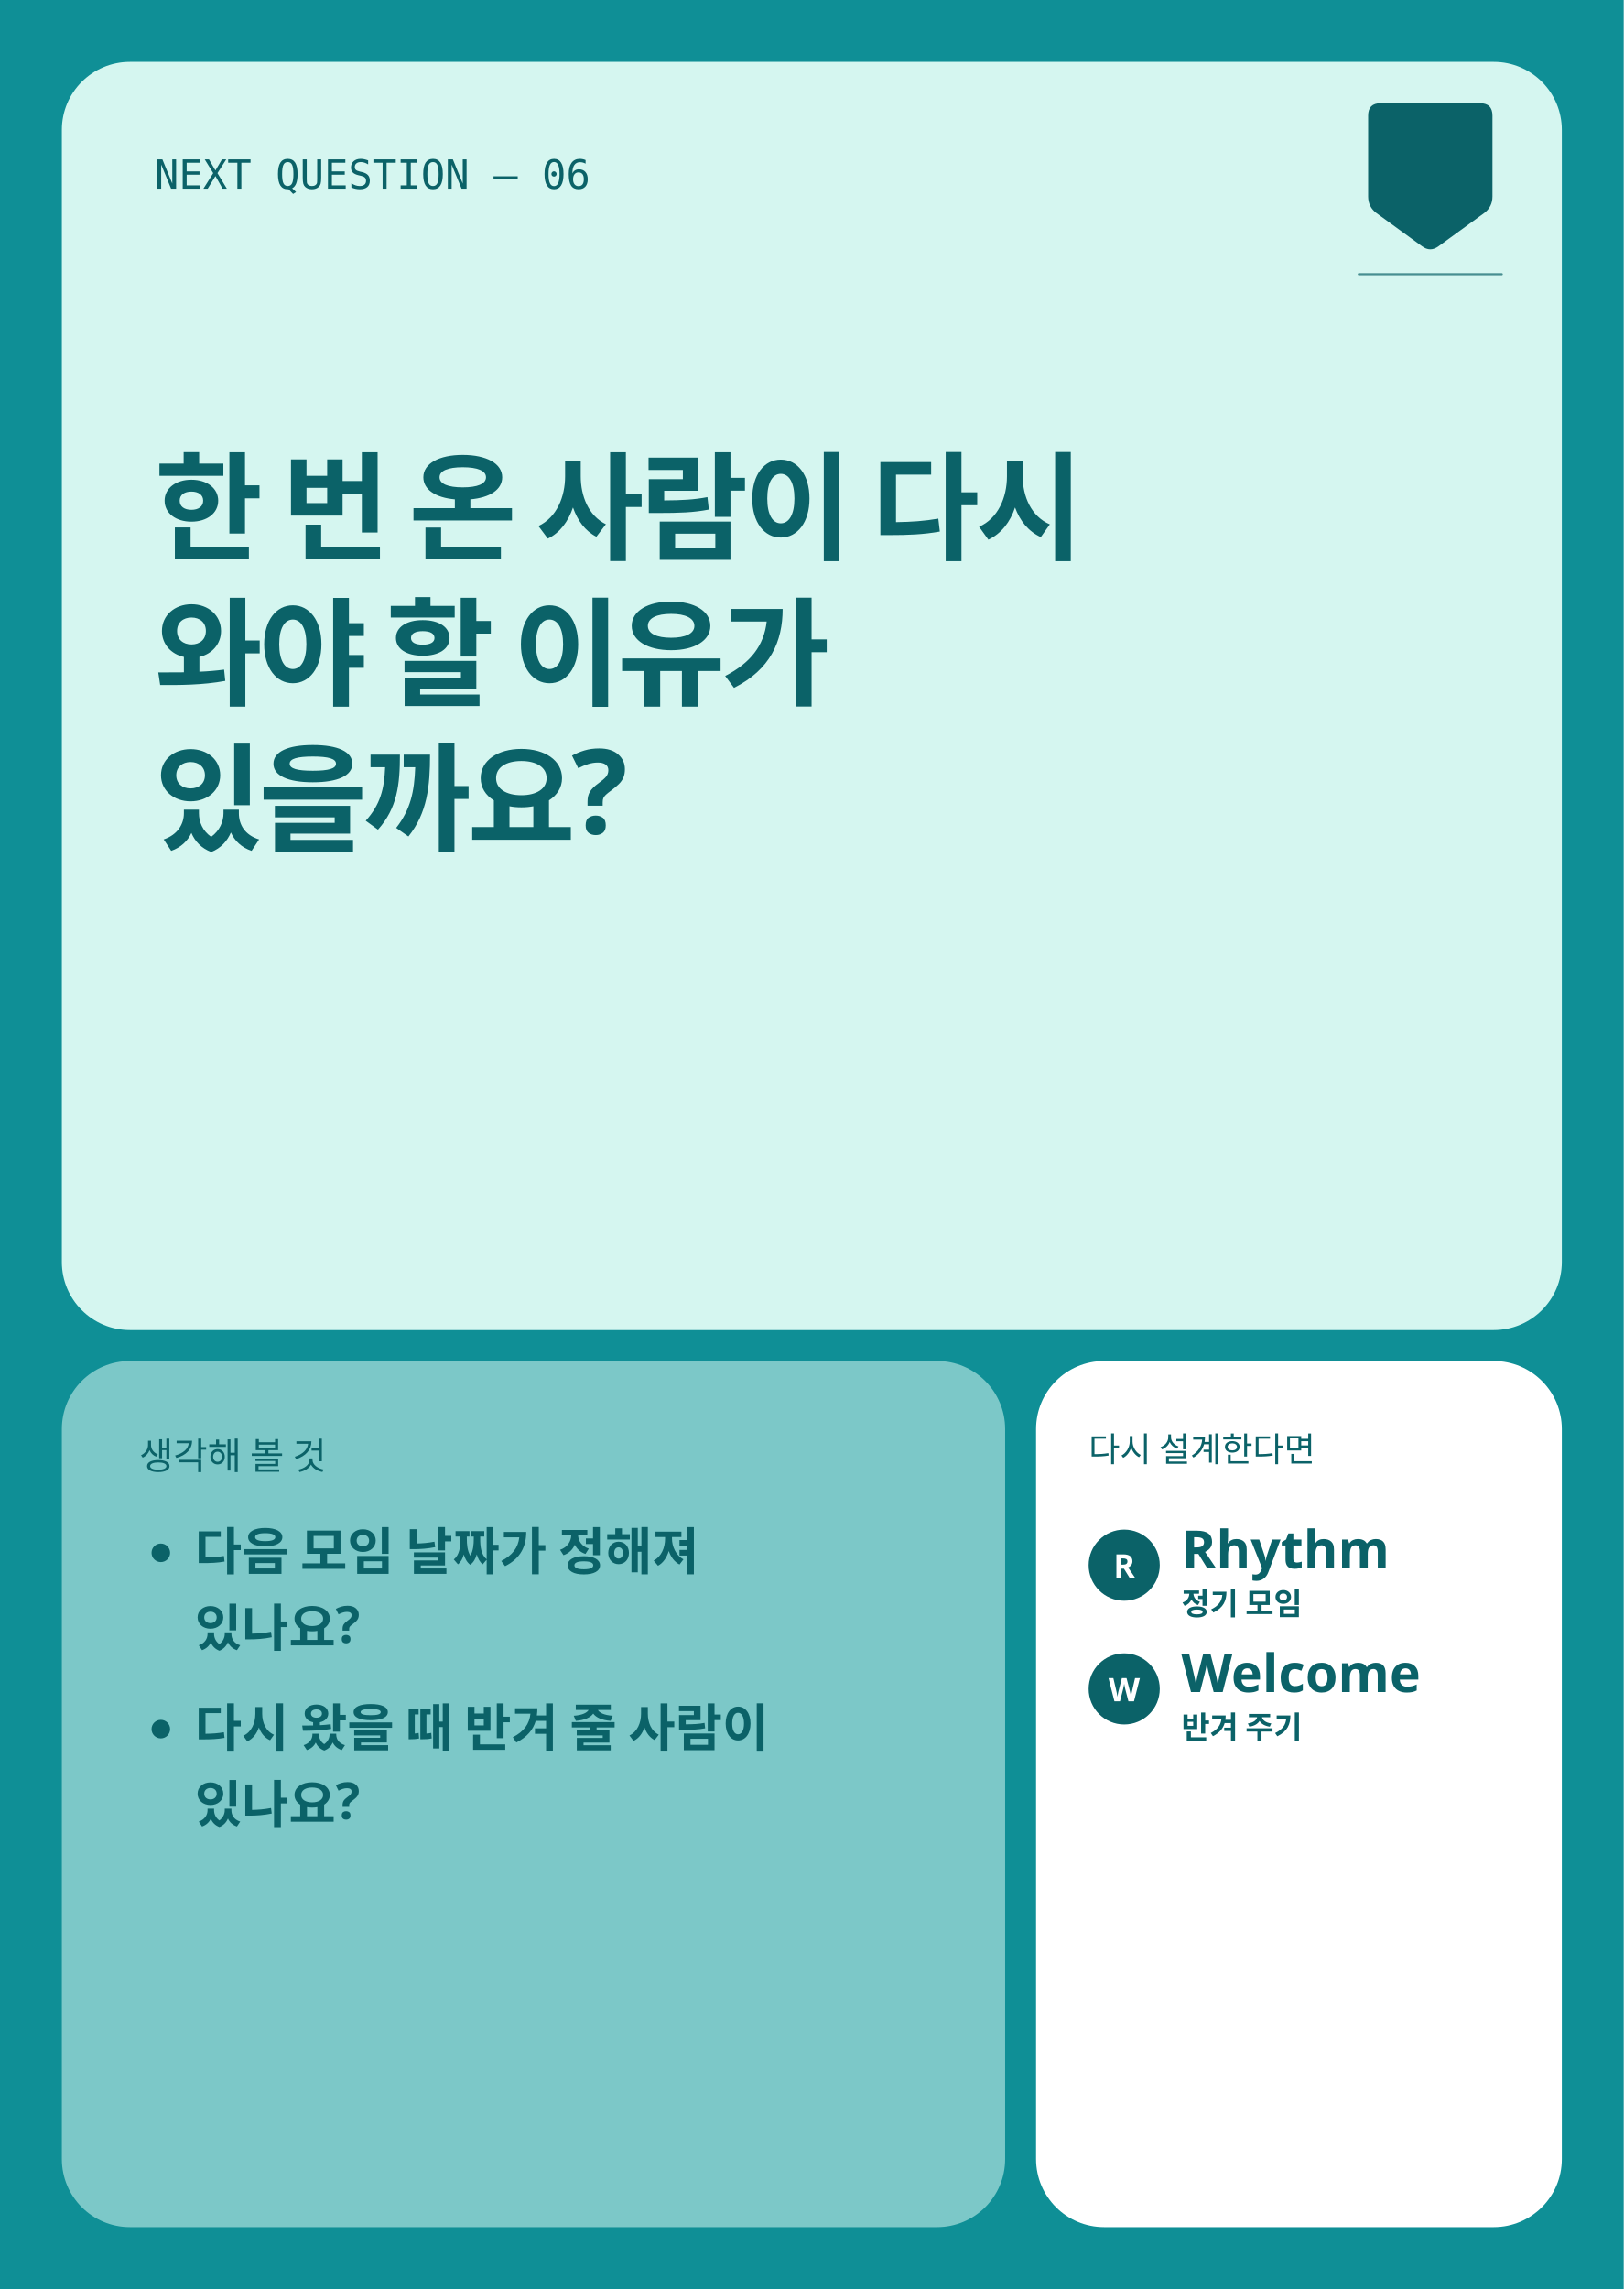
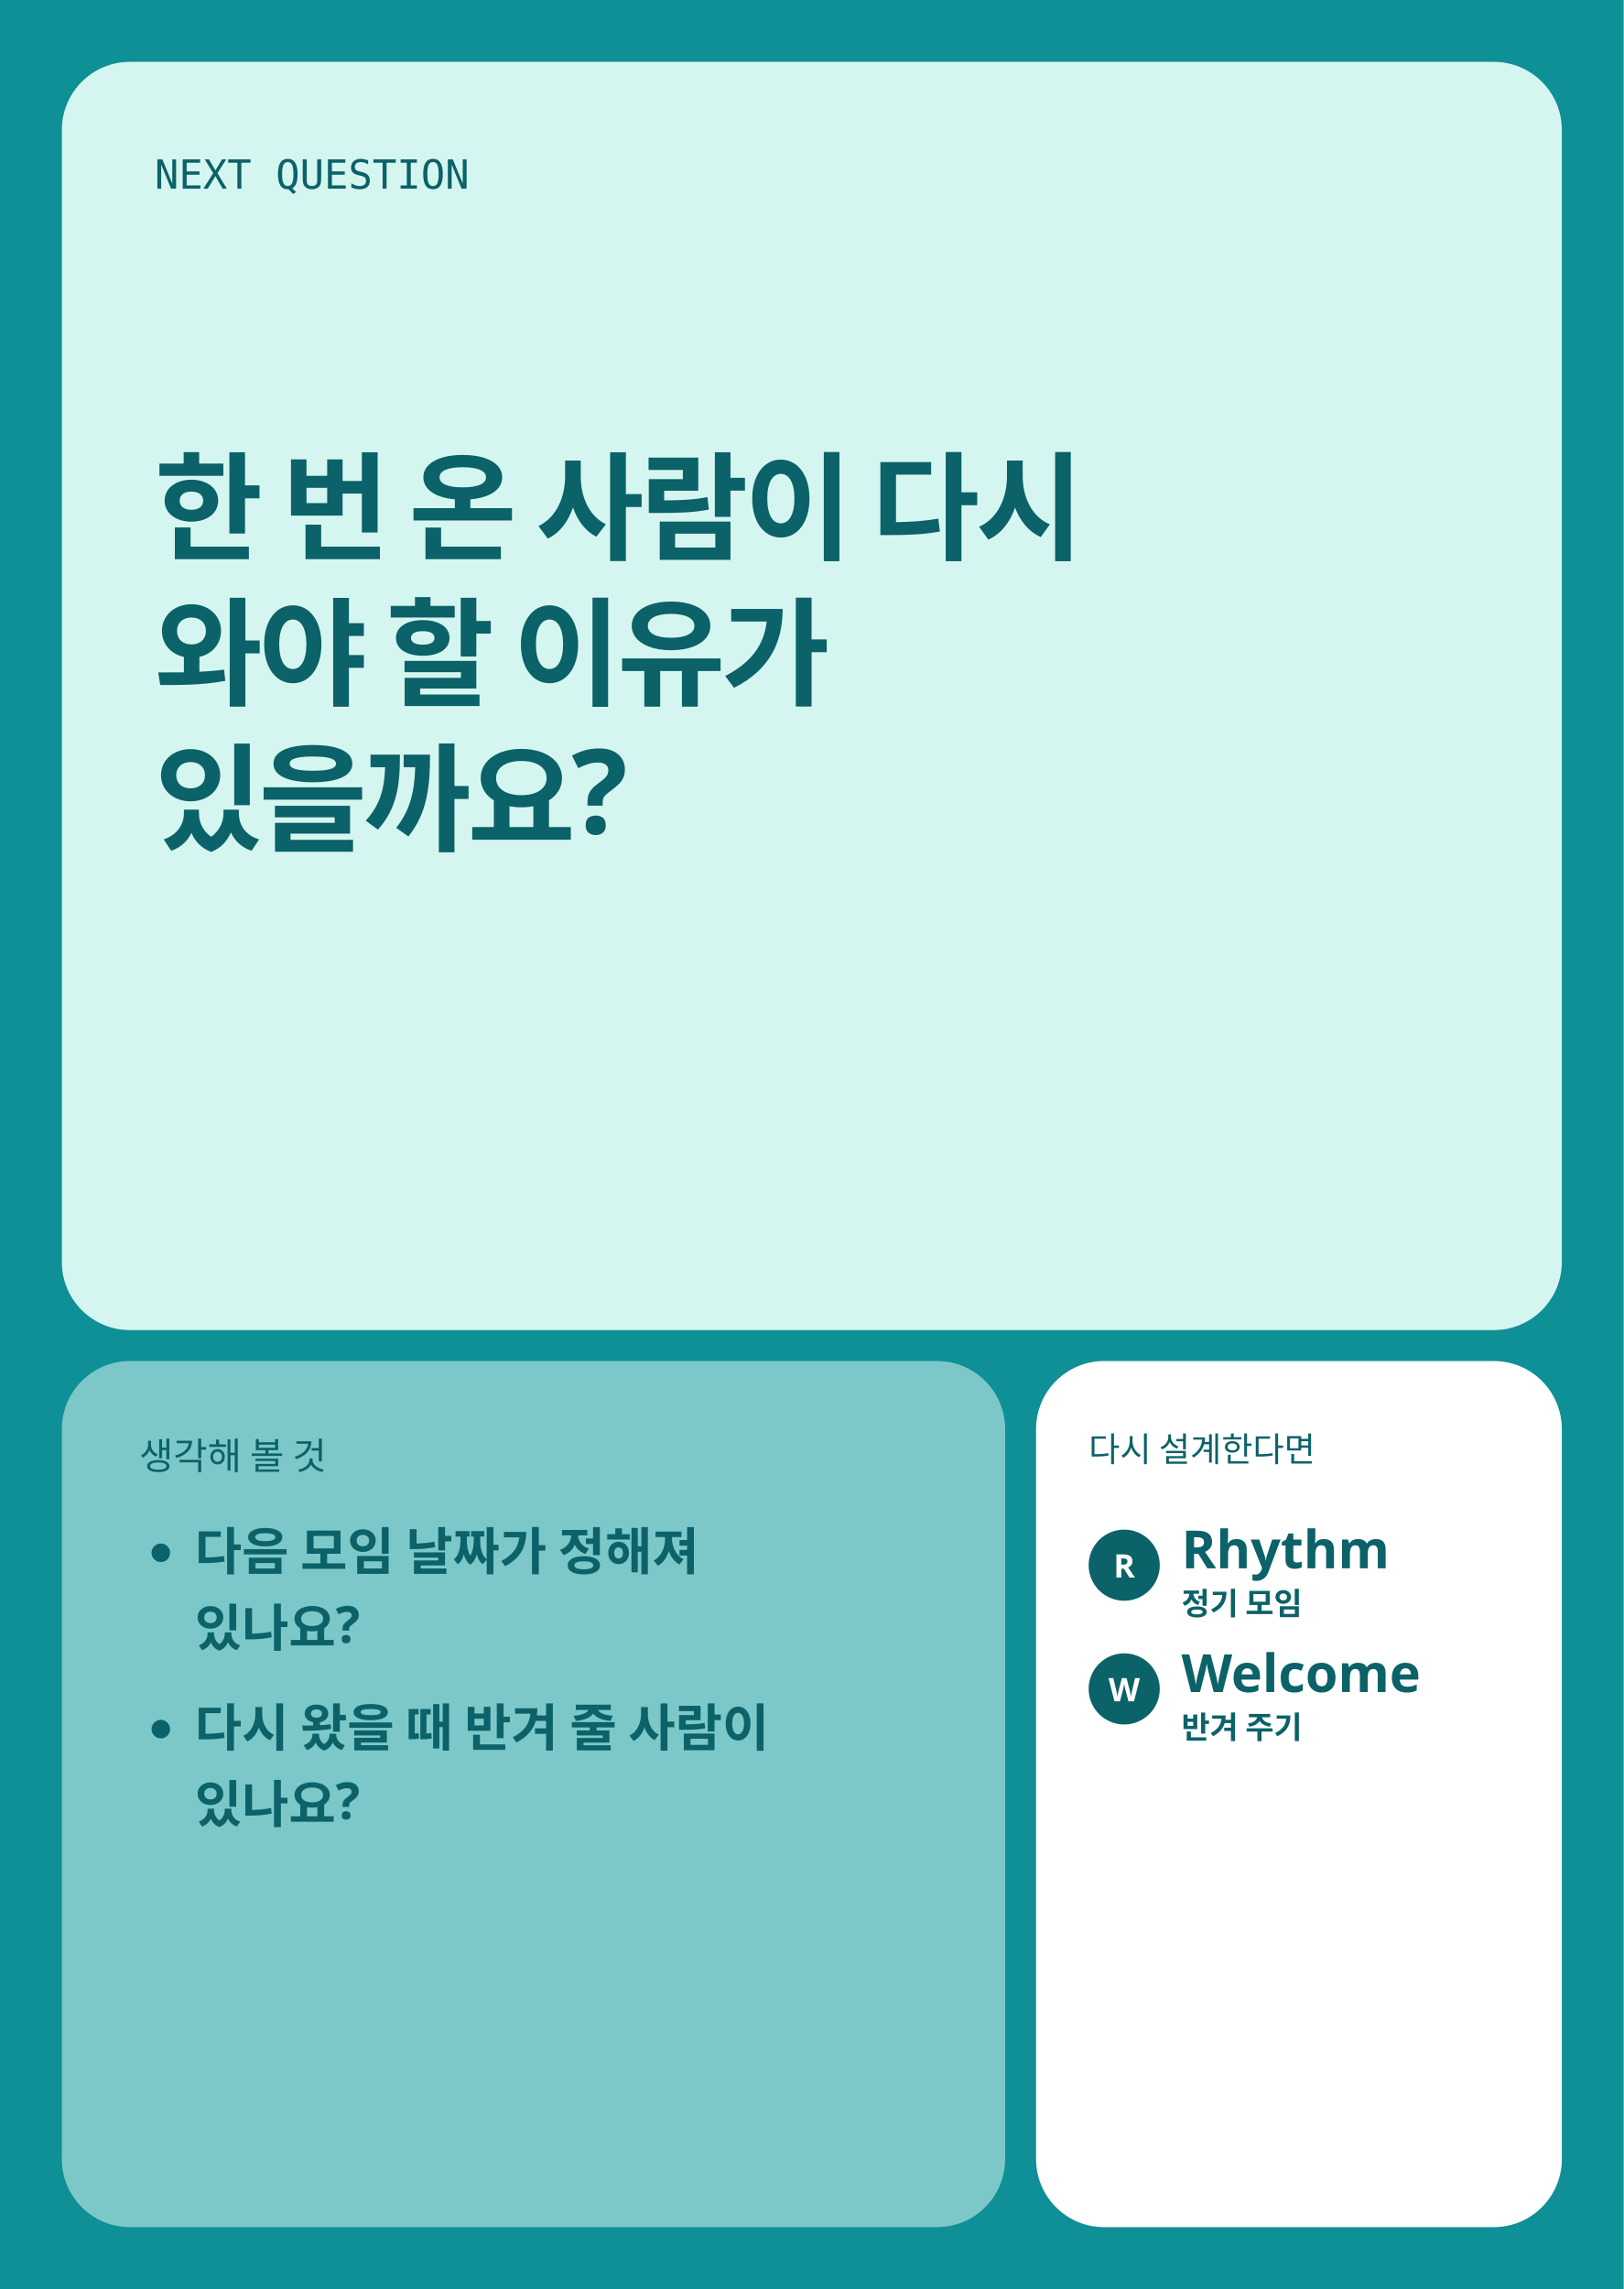
<svg xmlns="http://www.w3.org/2000/svg" width="105mm" height="148mm" viewBox="0 0 1050 1480">
  <g id="background">
    <rect width="1050" height="1480" fill="#0f8f96" />
  </g>
  <g id="panel-question">
    <rect x="40" y="40" width="970" height="820" rx="44" fill="#d5f6f0" />
    <text x="100" y="122" font-family="'IBM Plex Mono', 'DejaVu Sans Mono', 'Courier New', monospace" font-size="26" font-weight="400" fill="#0b6268" text-anchor="start" letter-spacing="0">
-       <tspan x="100" dy="0.0">NEXT QUESTION — 06</tspan>
+       <tspan x="100" dy="0.0">NEXT QUESTION</tspan>
    </text>
-     <g transform="translate(870 52) scale(.134)">
-       <path d="M110,170 Q110,110 170,110 L650,110 Q710,110 710,170 L710,560 Q710,610 670,640 L450,800 Q410,830 370,800 L150,640 Q110,610 110,560 Z" fill="#0b6268" />
-       <rect x="60" y="930" width="700" height="10" rx="5" fill="#0b6268" opacity=".7" />
-     </g>
    <text x="100" y="356.0" font-family="Pretendard, 'Apple SD Gothic Neo', 'Malgun Gothic', sans-serif" font-size="76" font-weight="700" fill="#0b6268" text-anchor="start" letter-spacing="-2.5">
      <tspan x="100" dy="0.0">한 번 온 사람이 다시</tspan>
      <tspan x="100" dy="94.2">와야 할 이유가</tspan>
      <tspan x="100" dy="94.2">있을까요?</tspan>
    </text>
  </g>
  <g id="panel-think">
    <rect x="40" y="880" width="610" height="560" rx="44" fill="#7cc8c8" />
    <text x="90" y="950" font-family="'IBM Plex Mono', 'DejaVu Sans Mono', 'Courier New', monospace" font-size="24" font-weight="400" fill="#0b6268" text-anchor="start" letter-spacing="0">
      <tspan x="90" dy="0.0">생각해 볼 것</tspan>
    </text>
    <circle cx="104" cy="1004" r="6" fill="#0b6268" />
    <text x="126" y="1015" font-family="Pretendard, 'Apple SD Gothic Neo', 'Malgun Gothic', sans-serif" font-size="33" font-weight="600" fill="#0b6268" text-anchor="start" letter-spacing="0">
      <tspan x="126" dy="0.0">다음 모임 날짜가 정해져</tspan>
      <tspan x="126" dy="49.5">있나요?</tspan>
    </text>
    <circle cx="104" cy="1118" r="6" fill="#0b6268" />
    <text x="126" y="1129" font-family="Pretendard, 'Apple SD Gothic Neo', 'Malgun Gothic', sans-serif" font-size="33" font-weight="600" fill="#0b6268" text-anchor="start" letter-spacing="0">
      <tspan x="126" dy="0.0">다시 왔을 때 반겨 줄 사람이</tspan>
      <tspan x="126" dy="49.5">있나요?</tspan>
    </text>
  </g>
  <g id="panel-skill">
    <rect x="670" y="880" width="340" height="560" rx="44" fill="#ffffff" />
    <text x="704" y="945" font-family="'IBM Plex Mono', 'DejaVu Sans Mono', 'Courier New', monospace" font-size="22" font-weight="400" fill="#0b6268" text-anchor="start" letter-spacing="0">
      <tspan x="704" dy="0.0">다시 설계한다면</tspan>
    </text>
    <circle cx="727" cy="1012" r="23" fill="#0b6268" />
    <text x="727" y="1020" font-family="Pretendard, 'Apple SD Gothic Neo', 'Malgun Gothic', sans-serif" font-size="21" font-weight="700" fill="#ffffff" text-anchor="middle" letter-spacing="0">
      <tspan x="727" dy="0.0">R</tspan>
    </text>
    <text x="764" y="1014" font-family="Pretendard, 'Apple SD Gothic Neo', 'Malgun Gothic', sans-serif" font-size="34" font-weight="700" fill="#0b6268" text-anchor="start" letter-spacing="0">
      <tspan x="764" dy="0.0">Rhythm</tspan>
    </text>
    <text x="764" y="1044" font-family="Pretendard, 'Apple SD Gothic Neo', 'Malgun Gothic', sans-serif" font-size="20" font-weight="600" fill="#0b6268" text-anchor="start" letter-spacing="0">
      <tspan x="764" dy="0.0">정기 모임</tspan>
    </text>
    <circle cx="727" cy="1092" r="23" fill="#0b6268" />
    <text x="727" y="1100" font-family="Pretendard, 'Apple SD Gothic Neo', 'Malgun Gothic', sans-serif" font-size="21" font-weight="700" fill="#ffffff" text-anchor="middle" letter-spacing="0">
      <tspan x="727" dy="0.0">W</tspan>
    </text>
    <text x="764" y="1094" font-family="Pretendard, 'Apple SD Gothic Neo', 'Malgun Gothic', sans-serif" font-size="34" font-weight="700" fill="#0b6268" text-anchor="start" letter-spacing="0">
      <tspan x="764" dy="0.0">Welcome</tspan>
    </text>
    <text x="764" y="1124" font-family="Pretendard, 'Apple SD Gothic Neo', 'Malgun Gothic', sans-serif" font-size="20" font-weight="600" fill="#0b6268" text-anchor="start" letter-spacing="0">
      <tspan x="764" dy="0.0">반겨 주기</tspan>
    </text>
  </g>
</svg>
